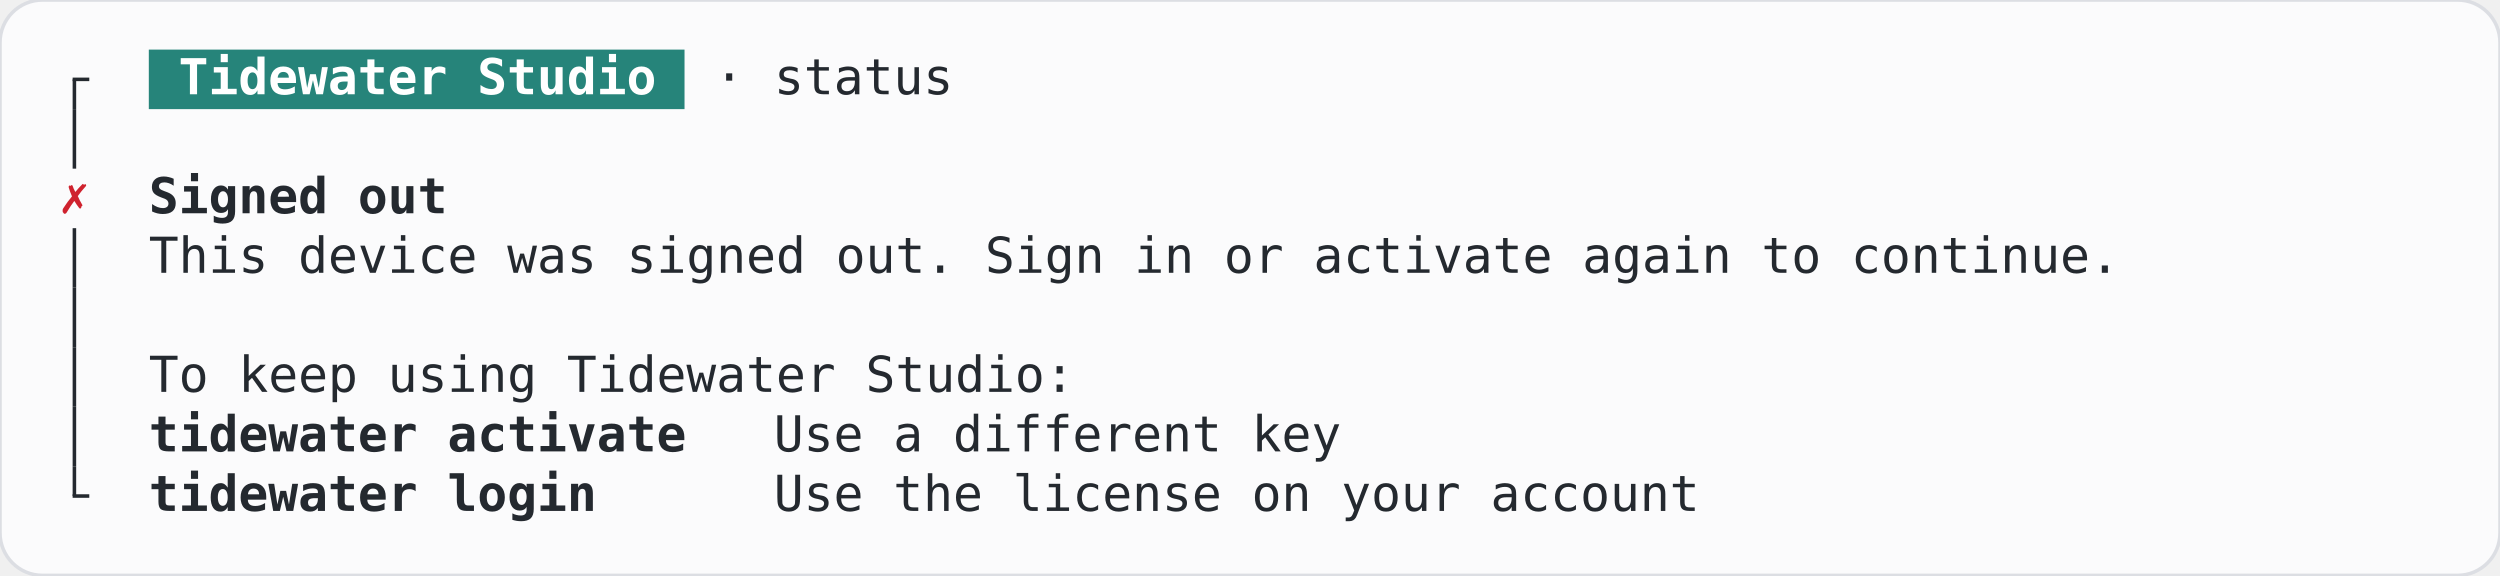
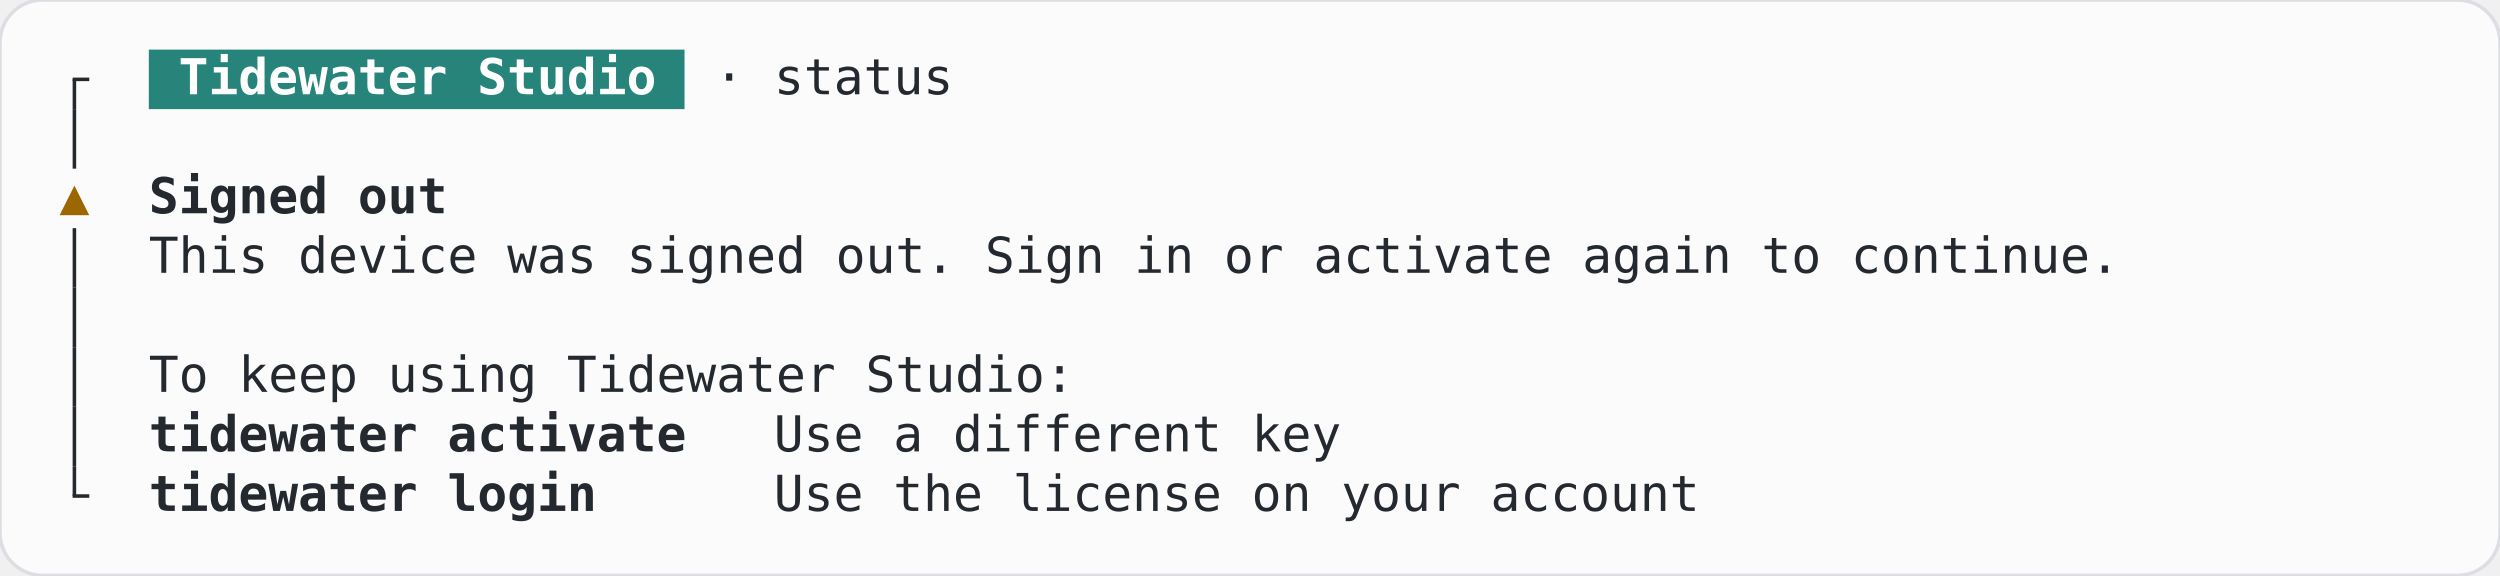
<svg xmlns="http://www.w3.org/2000/svg" width="705.6" height="162.4" viewBox="0 0 705.6 162.4" role="img" aria-label="StatusScreen, revoked, terminal, light theme">
  <rect width="705.6" height="162.4" rx="12" fill="#fbfbfc" stroke="#dcdee3" />
  <g font-family="JetBrains Mono, ui-monospace, monospace" font-size="14" xml:space="preserve">
    <rect x="42" y="14" width="151.2" height="16.8" fill="#26847a" />
    <rect x="20.5" y="22.4" width="1" height="8.4" fill="#24292f" />
    <rect x="20.5" y="21.9" width="4.7" height="1" fill="#24292f" />
    <text x="50.4" y="26.6" textLength="134.4" lengthAdjust="spacingAndGlyphs" fill="#ffffff" font-weight="600">Tidewater Studio</text>
    <text x="201.6" y="26.6" textLength="67.2" lengthAdjust="spacingAndGlyphs" fill="#24292f">· status</text>
    <rect x="20.5" y="30.8" width="1" height="16.8" fill="#24292f" />
-     <text x="21" y="60.2" text-anchor="middle" fill="#cf222e">✗</text>
+     <text x="21" y="60.2" text-anchor="middle" fill="#9a6700">▲</text>
    <text x="42" y="60.2" textLength="84" lengthAdjust="spacingAndGlyphs" fill="#24292f" font-weight="600">Signed out</text>
    <rect x="20.5" y="64.4" width="1" height="16.8" fill="#24292f" />
    <text x="42" y="77" textLength="554.4" lengthAdjust="spacingAndGlyphs" fill="#24292f">This device was signed out. Sign in or activate again to continue.</text>
    <rect x="20.5" y="81.2" width="1" height="16.8" fill="#24292f" />
    <rect x="20.5" y="98" width="1" height="16.8" fill="#24292f" />
    <text x="42" y="110.6" textLength="260.4" lengthAdjust="spacingAndGlyphs" fill="#24292f">To keep using Tidewater Studio:</text>
    <rect x="20.5" y="114.8" width="1" height="16.8" fill="#24292f" />
    <text x="42" y="127.4" textLength="151.2" lengthAdjust="spacingAndGlyphs" fill="#24292f" font-weight="600">tidewater activate</text>
    <text x="218.4" y="127.4" textLength="159.6" lengthAdjust="spacingAndGlyphs" fill="#24292f">Use a different key</text>
    <rect x="20.5" y="131.6" width="1" height="8.4" fill="#24292f" />
    <rect x="20.5" y="139.5" width="4.7" height="1" fill="#24292f" />
    <text x="42" y="144.2" textLength="126" lengthAdjust="spacingAndGlyphs" fill="#24292f" font-weight="600">tidewater login</text>
    <text x="218.4" y="144.2" textLength="260.4" lengthAdjust="spacingAndGlyphs" fill="#24292f">Use the license on your account</text>
  </g>
</svg>
